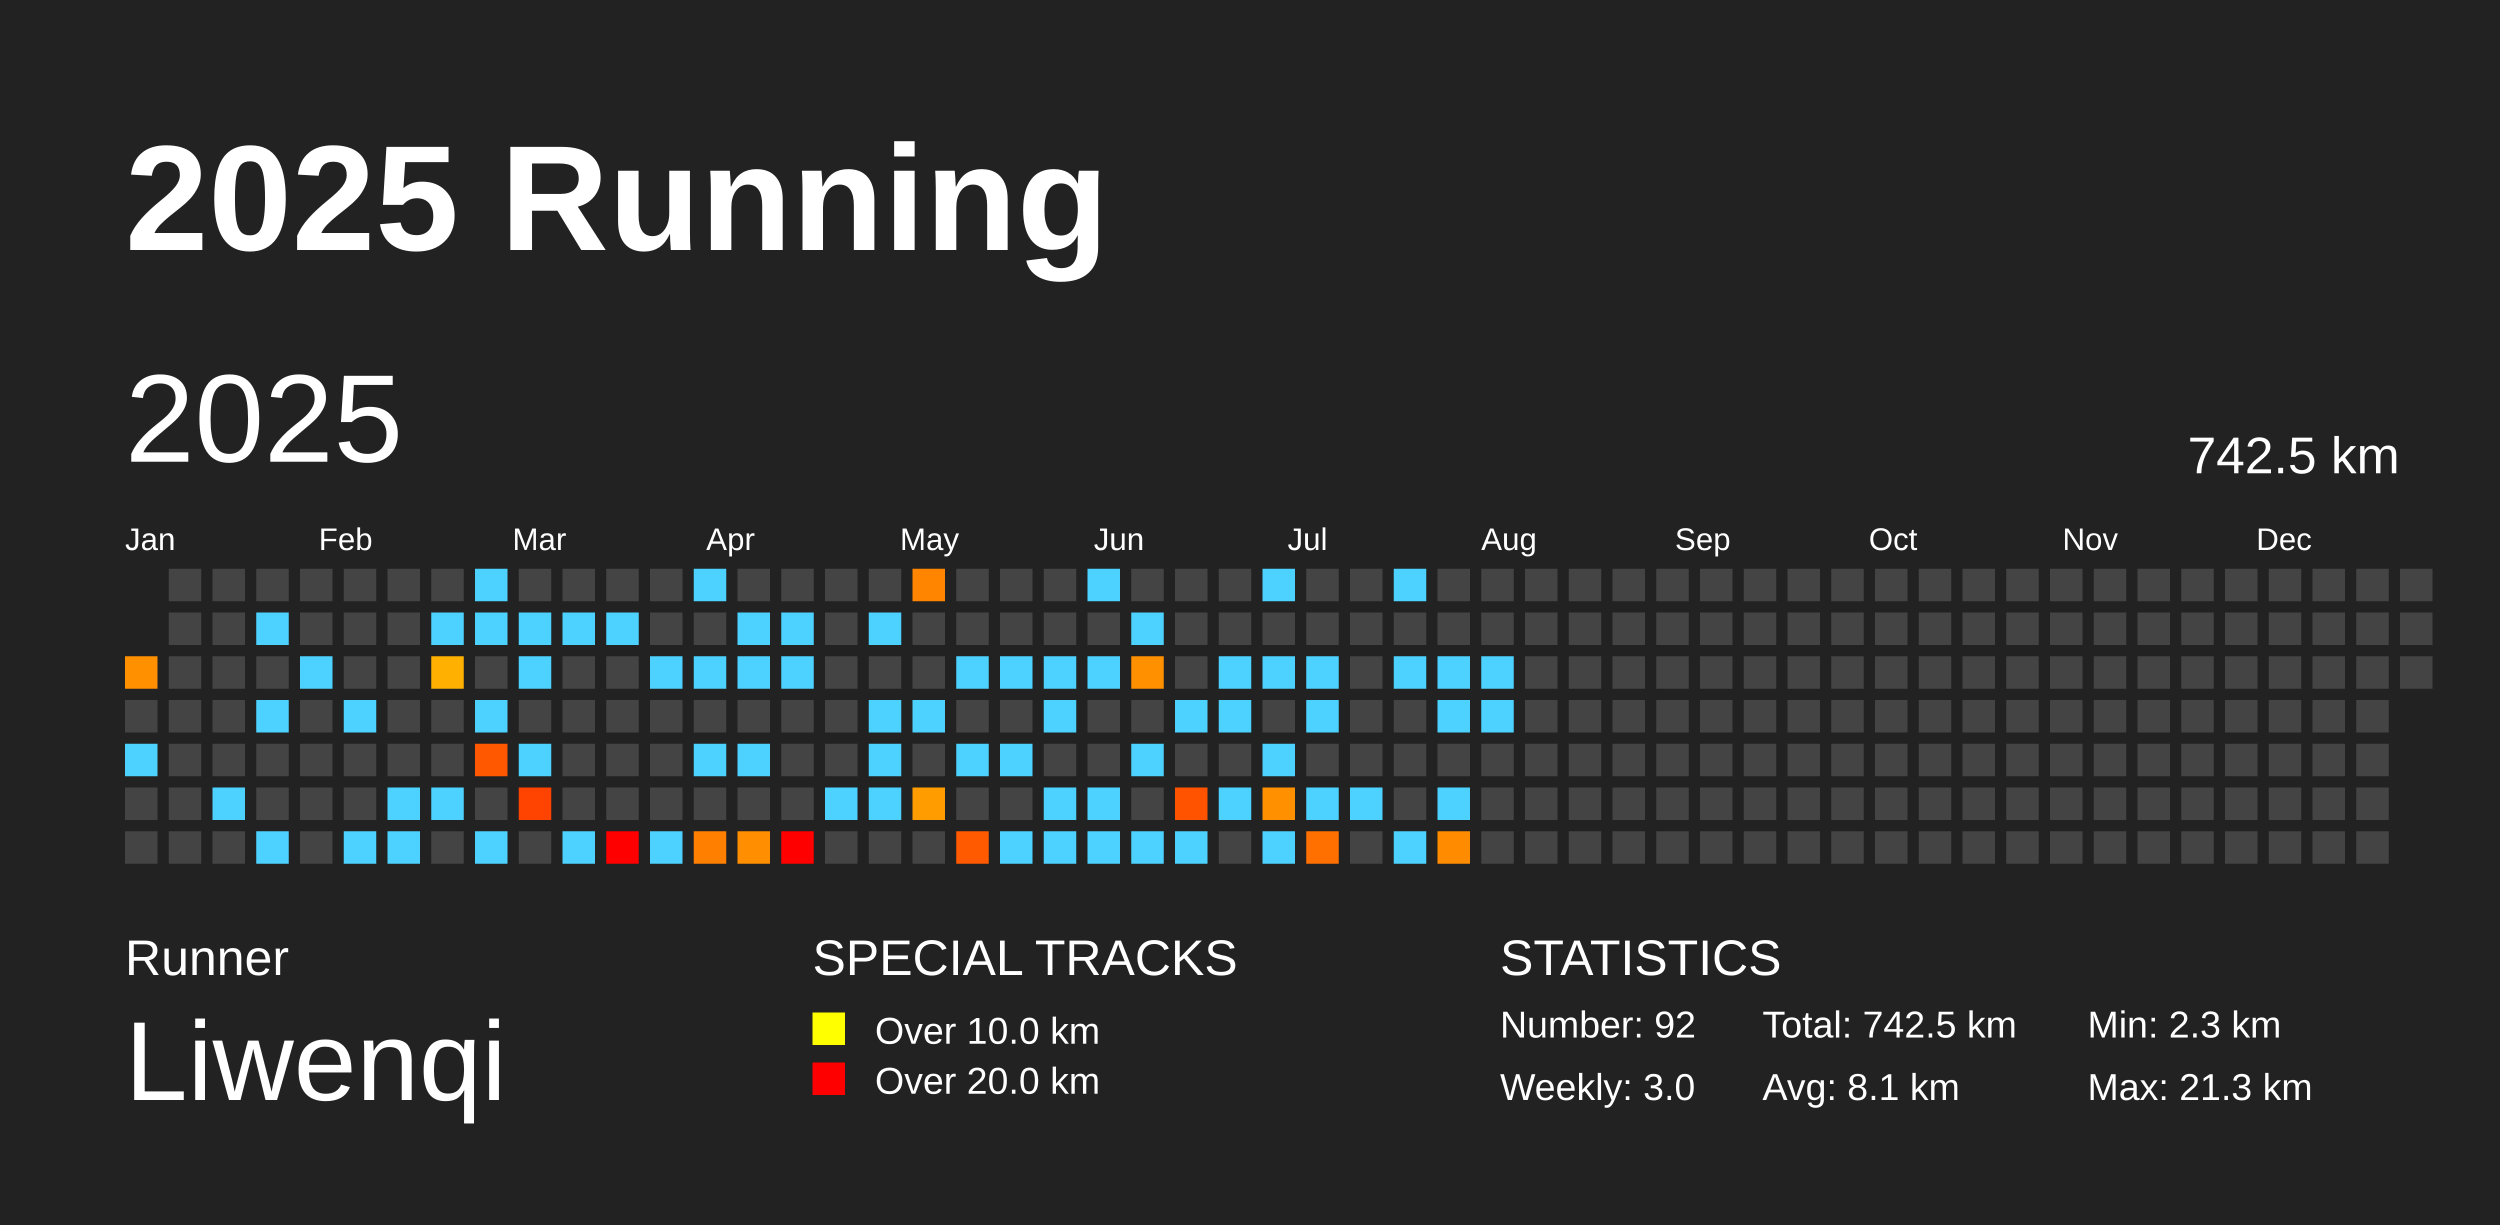
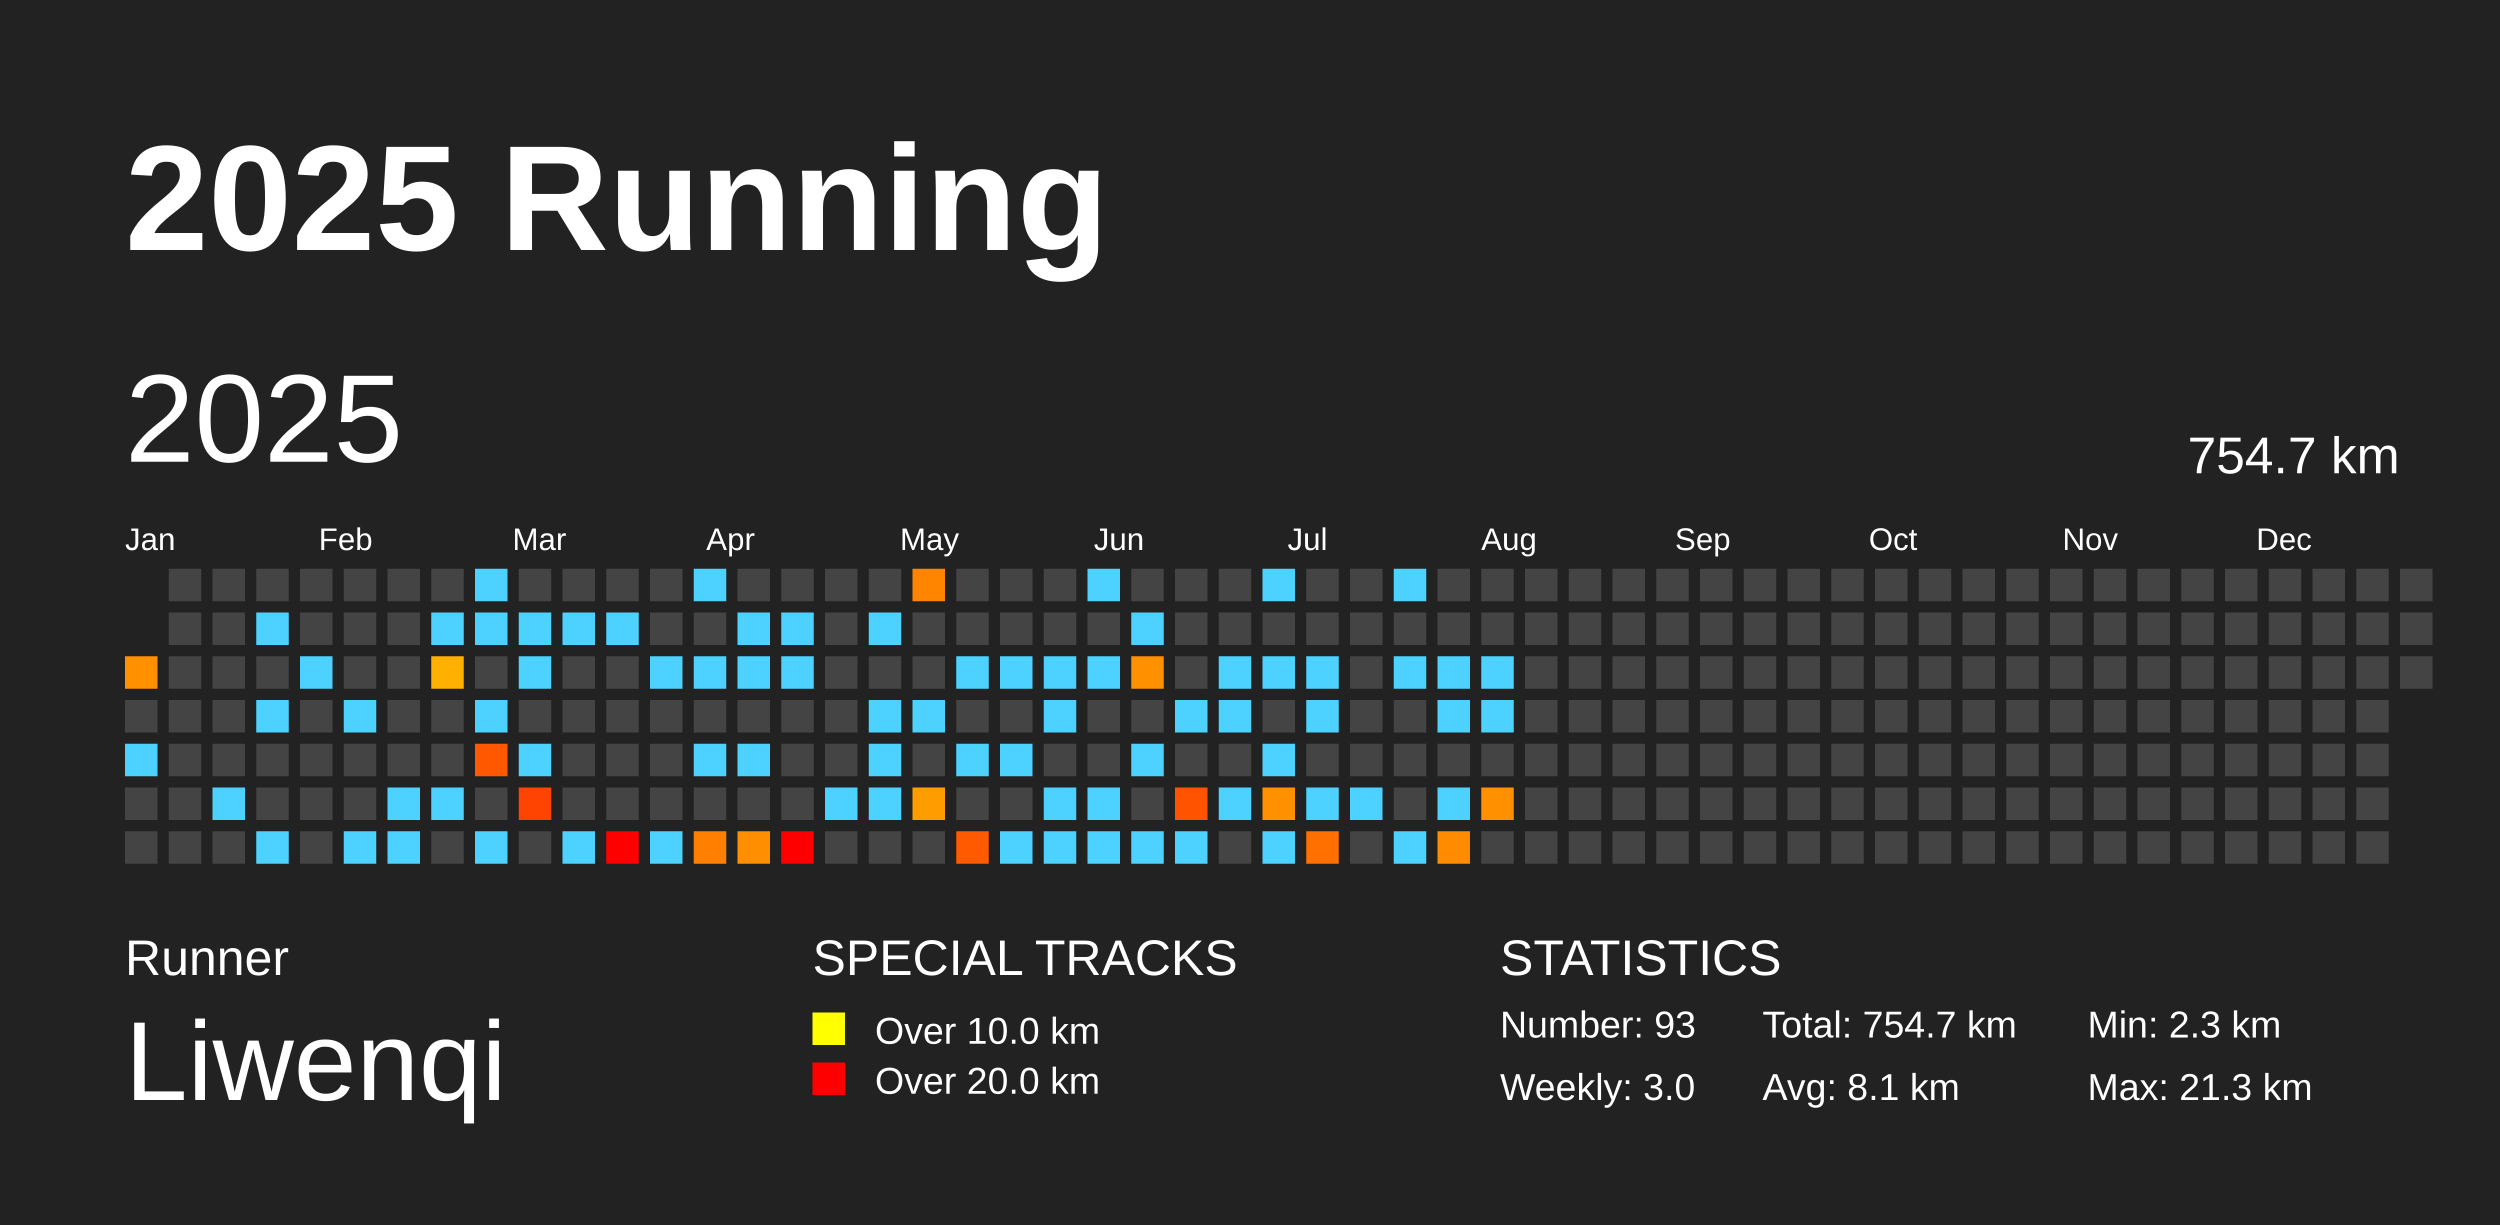
<svg xmlns="http://www.w3.org/2000/svg" baseProfile="full" height="98mm" version="1.1" viewBox="0,0,200,98" width="200mm">
  <defs />
  <rect fill="#222222" height="98" width="200" x="0" y="0" />
  <text fill="#FFFFFF" style="font-size:12px; font-family:Arial; font-weight:bold;" x="10" y="20">2025 Running</text>
  <text fill="#FFFFFF" style="font-size:4px; font-family:Arial" x="10" y="78">Runner</text>
  <text fill="#FFFFFF" style="font-size:9px; font-family:Arial" x="10" y="88">Liwenqi</text>
  <text fill="#FFFFFF" style="font-size:4px; font-family:Arial" x="65" y="78">SPECIAL TRACKS</text>
  <rect fill="yellow" height="2.6" width="2.6" x="65" y="81" />
  <text fill="#FFFFFF" style="font-size:3px; font-family:Arial" x="70" y="83.5">Over 10.0 km</text>
  <rect fill="red" height="2.6" width="2.6" x="65" y="85" />
  <text fill="#FFFFFF" style="font-size:3px; font-family:Arial" x="70" y="87.5">Over 20.0 km</text>
  <text fill="#FFFFFF" style="font-size:4px; font-family:Arial" x="120" y="78">STATISTICS</text>
-   <text fill="#FFFFFF" style="font-size:3px; font-family:Arial" x="120" y="83">Number: 92</text>
+   <text fill="#FFFFFF" style="font-size:3px; font-family:Arial" x="120" y="83">Number: 93</text>
  <text fill="#FFFFFF" style="font-size:3px; font-family:Arial" x="120" y="88">Weekly: 3.0</text>
-   <text fill="#FFFFFF" style="font-size:3px; font-family:Arial" x="141" y="83">Total: 742.5 km</text>
+   <text fill="#FFFFFF" style="font-size:3px; font-family:Arial" x="141" y="83">Total: 754.7 km</text>
  <text fill="#FFFFFF" style="font-size:3px; font-family:Arial" x="141" y="88">Avg: 8.1 km</text>
  <text fill="#FFFFFF" style="font-size:3px; font-family:Arial" x="167" y="83">Min: 2.3 km</text>
  <text fill="#FFFFFF" style="font-size:3px; font-family:Arial" x="167" y="88">Max: 21.3 km</text>
  <text dominant-baseline="hanging" fill="#FFFFFF" style="font-size:10.0px; font-family:Arial;" x="10" y="30">2025</text>
-   <text dominant-baseline="hanging" fill="#FFFFFF" style="font-size:4.125px; font-family:Arial;" x="175" y="35">742.5 km</text>
+   <text dominant-baseline="hanging" fill="#FFFFFF" style="font-size:4.125px; font-family:Arial;" x="175" y="35">754.7 km</text>
  <text fill="#FFFFFF" style="font-size:2.5px; font-family:Arial" x="10.0" y="44">Jan</text>
  <text fill="#FFFFFF" style="font-size:2.5px; font-family:Arial" x="25.5" y="44">Feb</text>
  <text fill="#FFFFFF" style="font-size:2.5px; font-family:Arial" x="41.0" y="44">Mar</text>
  <text fill="#FFFFFF" style="font-size:2.5px; font-family:Arial" x="56.5" y="44">Apr</text>
  <text fill="#FFFFFF" style="font-size:2.5px; font-family:Arial" x="72.0" y="44">May</text>
  <text fill="#FFFFFF" style="font-size:2.5px; font-family:Arial" x="87.5" y="44">Jun</text>
  <text fill="#FFFFFF" style="font-size:2.5px; font-family:Arial" x="103.0" y="44">Jul</text>
  <text fill="#FFFFFF" style="font-size:2.5px; font-family:Arial" x="118.5" y="44">Aug</text>
  <text fill="#FFFFFF" style="font-size:2.5px; font-family:Arial" x="134.0" y="44">Sep</text>
  <text fill="#FFFFFF" style="font-size:2.5px; font-family:Arial" x="149.5" y="44">Oct</text>
  <text fill="#FFFFFF" style="font-size:2.5px; font-family:Arial" x="165.0" y="44">Nov</text>
  <text fill="#FFFFFF" style="font-size:2.5px; font-family:Arial" x="180.5" y="44">Dec</text>
  <rect fill="#ff9000" height="2.6" width="2.6" x="10.0" y="52.5" />
  <rect fill="#444444" height="2.6" width="2.6" x="10.0" y="56.0" />
  <rect fill="#4dd2ff" height="2.6" width="2.6" x="10.0" y="59.5" />
  <rect fill="#444444" height="2.6" width="2.6" x="10.0" y="63.0" />
  <rect fill="#444444" height="2.6" width="2.6" x="10.0" y="66.5" />
  <rect fill="#444444" height="2.6" width="2.6" x="13.5" y="45.5" />
  <rect fill="#444444" height="2.6" width="2.6" x="13.5" y="49.0" />
  <rect fill="#444444" height="2.6" width="2.6" x="13.5" y="52.5" />
  <rect fill="#444444" height="2.6" width="2.6" x="13.5" y="56.0" />
  <rect fill="#444444" height="2.6" width="2.6" x="13.5" y="59.5" />
  <rect fill="#444444" height="2.6" width="2.6" x="13.5" y="63.0" />
  <rect fill="#444444" height="2.6" width="2.6" x="13.5" y="66.5" />
  <rect fill="#444444" height="2.6" width="2.6" x="17.0" y="45.5" />
  <rect fill="#444444" height="2.6" width="2.6" x="17.0" y="49.0" />
  <rect fill="#444444" height="2.6" width="2.6" x="17.0" y="52.5" />
  <rect fill="#444444" height="2.6" width="2.6" x="17.0" y="56.0" />
  <rect fill="#444444" height="2.6" width="2.6" x="17.0" y="59.5" />
  <rect fill="#4dd2ff" height="2.6" width="2.6" x="17.0" y="63.0" />
  <rect fill="#444444" height="2.6" width="2.6" x="17.0" y="66.5" />
  <rect fill="#444444" height="2.6" width="2.6" x="20.5" y="45.5" />
  <rect fill="#4dd2ff" height="2.6" width="2.6" x="20.5" y="49.0" />
  <rect fill="#444444" height="2.6" width="2.6" x="20.5" y="52.5" />
  <rect fill="#4dd2ff" height="2.6" width="2.6" x="20.5" y="56.0" />
  <rect fill="#444444" height="2.6" width="2.6" x="20.5" y="59.5" />
  <rect fill="#444444" height="2.6" width="2.6" x="20.5" y="63.0" />
  <rect fill="#4dd2ff" height="2.6" width="2.6" x="20.5" y="66.5" />
  <rect fill="#444444" height="2.6" width="2.6" x="24.0" y="45.5" />
  <rect fill="#444444" height="2.6" width="2.6" x="24.0" y="49.0" />
  <rect fill="#4dd2ff" height="2.6" width="2.6" x="24.0" y="52.5" />
  <rect fill="#444444" height="2.6" width="2.6" x="24.0" y="56.0" />
  <rect fill="#444444" height="2.6" width="2.6" x="24.0" y="59.5" />
  <rect fill="#444444" height="2.6" width="2.6" x="24.0" y="63.0" />
  <rect fill="#444444" height="2.6" width="2.6" x="24.0" y="66.5" />
  <rect fill="#444444" height="2.6" width="2.6" x="27.5" y="45.5" />
  <rect fill="#444444" height="2.6" width="2.6" x="27.5" y="49.0" />
  <rect fill="#444444" height="2.6" width="2.6" x="27.5" y="52.5" />
  <rect fill="#4dd2ff" height="2.6" width="2.6" x="27.5" y="56.0" />
  <rect fill="#444444" height="2.6" width="2.6" x="27.5" y="59.5" />
  <rect fill="#444444" height="2.6" width="2.6" x="27.5" y="63.0" />
  <rect fill="#4dd2ff" height="2.6" width="2.6" x="27.5" y="66.5" />
  <rect fill="#444444" height="2.6" width="2.6" x="31.0" y="45.5" />
  <rect fill="#444444" height="2.6" width="2.6" x="31.0" y="49.0" />
  <rect fill="#444444" height="2.6" width="2.6" x="31.0" y="52.5" />
  <rect fill="#444444" height="2.6" width="2.6" x="31.0" y="56.0" />
  <rect fill="#444444" height="2.6" width="2.6" x="31.0" y="59.5" />
  <rect fill="#4dd2ff" height="2.6" width="2.6" x="31.0" y="63.0" />
  <rect fill="#4dd2ff" height="2.6" width="2.6" x="31.0" y="66.5" />
  <rect fill="#444444" height="2.6" width="2.6" x="34.5" y="45.5" />
  <rect fill="#4dd2ff" height="2.6" width="2.6" x="34.5" y="49.0" />
  <rect fill="#ffb000" height="2.6" width="2.6" x="34.5" y="52.5" />
  <rect fill="#444444" height="2.6" width="2.6" x="34.5" y="56.0" />
  <rect fill="#444444" height="2.6" width="2.6" x="34.5" y="59.5" />
  <rect fill="#4dd2ff" height="2.6" width="2.6" x="34.5" y="63.0" />
  <rect fill="#444444" height="2.6" width="2.6" x="34.5" y="66.5" />
  <rect fill="#4dd2ff" height="2.6" width="2.6" x="38.0" y="45.5" />
  <rect fill="#4dd2ff" height="2.6" width="2.6" x="38.0" y="49.0" />
  <rect fill="#444444" height="2.6" width="2.6" x="38.0" y="52.5" />
  <rect fill="#4dd2ff" height="2.6" width="2.6" x="38.0" y="56.0" />
  <rect fill="#ff5800" height="2.6" width="2.6" x="38.0" y="59.5" />
  <rect fill="#444444" height="2.6" width="2.6" x="38.0" y="63.0" />
  <rect fill="#4dd2ff" height="2.6" width="2.6" x="38.0" y="66.5" />
  <rect fill="#444444" height="2.6" width="2.6" x="41.5" y="45.5" />
  <rect fill="#4dd2ff" height="2.6" width="2.6" x="41.5" y="49.0" />
  <rect fill="#4dd2ff" height="2.6" width="2.6" x="41.5" y="52.5" />
  <rect fill="#444444" height="2.6" width="2.6" x="41.5" y="56.0" />
  <rect fill="#4dd2ff" height="2.6" width="2.6" x="41.5" y="59.5" />
  <rect fill="#ff4300" height="2.6" width="2.6" x="41.5" y="63.0" />
  <rect fill="#444444" height="2.6" width="2.6" x="41.5" y="66.5" />
  <rect fill="#444444" height="2.6" width="2.6" x="45.0" y="45.5" />
  <rect fill="#4dd2ff" height="2.6" width="2.6" x="45.0" y="49.0" />
  <rect fill="#444444" height="2.6" width="2.6" x="45.0" y="52.5" />
  <rect fill="#444444" height="2.6" width="2.6" x="45.0" y="56.0" />
  <rect fill="#444444" height="2.6" width="2.6" x="45.0" y="59.5" />
  <rect fill="#444444" height="2.6" width="2.6" x="45.0" y="63.0" />
  <rect fill="#4dd2ff" height="2.6" width="2.6" x="45.0" y="66.5" />
  <rect fill="#444444" height="2.6" width="2.6" x="48.5" y="45.5" />
  <rect fill="#4dd2ff" height="2.6" width="2.6" x="48.5" y="49.0" />
  <rect fill="#444444" height="2.6" width="2.6" x="48.5" y="52.5" />
  <rect fill="#444444" height="2.6" width="2.6" x="48.5" y="56.0" />
  <rect fill="#444444" height="2.6" width="2.6" x="48.5" y="59.5" />
  <rect fill="#444444" height="2.6" width="2.6" x="48.5" y="63.0" />
  <rect fill="red" height="2.6" width="2.6" x="48.5" y="66.5" />
  <rect fill="#444444" height="2.6" width="2.6" x="52.0" y="45.5" />
  <rect fill="#444444" height="2.6" width="2.6" x="52.0" y="49.0" />
  <rect fill="#4dd2ff" height="2.6" width="2.6" x="52.0" y="52.5" />
  <rect fill="#444444" height="2.6" width="2.6" x="52.0" y="56.0" />
  <rect fill="#444444" height="2.6" width="2.6" x="52.0" y="59.5" />
  <rect fill="#444444" height="2.6" width="2.6" x="52.0" y="63.0" />
  <rect fill="#4dd2ff" height="2.6" width="2.6" x="52.0" y="66.5" />
  <rect fill="#4dd2ff" height="2.6" width="2.6" x="55.5" y="45.5" />
  <rect fill="#444444" height="2.6" width="2.6" x="55.5" y="49.0" />
  <rect fill="#4dd2ff" height="2.6" width="2.6" x="55.5" y="52.5" />
  <rect fill="#444444" height="2.6" width="2.6" x="55.5" y="56.0" />
  <rect fill="#4dd2ff" height="2.6" width="2.6" x="55.5" y="59.5" />
  <rect fill="#444444" height="2.6" width="2.6" x="55.5" y="63.0" />
  <rect fill="#ff7f00" height="2.6" width="2.6" x="55.5" y="66.5" />
  <rect fill="#444444" height="2.6" width="2.6" x="59.0" y="45.5" />
  <rect fill="#4dd2ff" height="2.6" width="2.6" x="59.0" y="49.0" />
  <rect fill="#4dd2ff" height="2.6" width="2.6" x="59.0" y="52.5" />
  <rect fill="#444444" height="2.6" width="2.6" x="59.0" y="56.0" />
  <rect fill="#4dd2ff" height="2.6" width="2.6" x="59.0" y="59.5" />
  <rect fill="#444444" height="2.6" width="2.6" x="59.0" y="63.0" />
  <rect fill="#ff8e00" height="2.6" width="2.6" x="59.0" y="66.5" />
  <rect fill="#444444" height="2.6" width="2.6" x="62.5" y="45.5" />
  <rect fill="#4dd2ff" height="2.6" width="2.6" x="62.5" y="49.0" />
  <rect fill="#4dd2ff" height="2.6" width="2.6" x="62.5" y="52.5" />
  <rect fill="#444444" height="2.6" width="2.6" x="62.5" y="56.0" />
  <rect fill="#444444" height="2.6" width="2.6" x="62.5" y="59.5" />
  <rect fill="#444444" height="2.6" width="2.6" x="62.5" y="63.0" />
  <rect fill="red" height="2.6" width="2.6" x="62.5" y="66.5" />
  <rect fill="#444444" height="2.6" width="2.6" x="66.0" y="45.5" />
  <rect fill="#444444" height="2.6" width="2.6" x="66.0" y="49.0" />
  <rect fill="#444444" height="2.6" width="2.6" x="66.0" y="52.5" />
  <rect fill="#444444" height="2.6" width="2.6" x="66.0" y="56.0" />
  <rect fill="#444444" height="2.6" width="2.6" x="66.0" y="59.5" />
  <rect fill="#4dd2ff" height="2.6" width="2.6" x="66.0" y="63.0" />
  <rect fill="#444444" height="2.6" width="2.6" x="66.0" y="66.5" />
  <rect fill="#444444" height="2.6" width="2.6" x="69.5" y="45.5" />
  <rect fill="#4dd2ff" height="2.6" width="2.6" x="69.5" y="49.0" />
  <rect fill="#444444" height="2.6" width="2.6" x="69.5" y="52.5" />
  <rect fill="#4dd2ff" height="2.6" width="2.6" x="69.5" y="56.0" />
  <rect fill="#4dd2ff" height="2.6" width="2.6" x="69.5" y="59.5" />
  <rect fill="#4dd2ff" height="2.6" width="2.6" x="69.5" y="63.0" />
  <rect fill="#444444" height="2.6" width="2.6" x="69.5" y="66.5" />
  <rect fill="#ff8400" height="2.6" width="2.6" x="73.0" y="45.5" />
  <rect fill="#444444" height="2.6" width="2.6" x="73.0" y="49.0" />
  <rect fill="#444444" height="2.6" width="2.6" x="73.0" y="52.5" />
  <rect fill="#4dd2ff" height="2.6" width="2.6" x="73.0" y="56.0" />
  <rect fill="#444444" height="2.6" width="2.6" x="73.0" y="59.5" />
  <rect fill="#ff9d00" height="2.6" width="2.6" x="73.0" y="63.0" />
  <rect fill="#444444" height="2.6" width="2.6" x="73.0" y="66.5" />
  <rect fill="#444444" height="2.6" width="2.6" x="76.5" y="45.5" />
  <rect fill="#444444" height="2.6" width="2.6" x="76.5" y="49.0" />
  <rect fill="#4dd2ff" height="2.6" width="2.6" x="76.5" y="52.5" />
  <rect fill="#444444" height="2.6" width="2.6" x="76.5" y="56.0" />
  <rect fill="#4dd2ff" height="2.6" width="2.6" x="76.5" y="59.5" />
  <rect fill="#444444" height="2.6" width="2.6" x="76.5" y="63.0" />
  <rect fill="#ff5a00" height="2.6" width="2.6" x="76.5" y="66.5" />
  <rect fill="#444444" height="2.6" width="2.6" x="80.0" y="45.5" />
  <rect fill="#444444" height="2.6" width="2.6" x="80.0" y="49.0" />
  <rect fill="#4dd2ff" height="2.6" width="2.6" x="80.0" y="52.5" />
  <rect fill="#444444" height="2.6" width="2.6" x="80.0" y="56.0" />
  <rect fill="#4dd2ff" height="2.6" width="2.6" x="80.0" y="59.5" />
  <rect fill="#444444" height="2.6" width="2.6" x="80.0" y="63.0" />
  <rect fill="#4dd2ff" height="2.6" width="2.6" x="80.0" y="66.5" />
  <rect fill="#444444" height="2.6" width="2.6" x="83.5" y="45.5" />
  <rect fill="#444444" height="2.6" width="2.6" x="83.5" y="49.0" />
  <rect fill="#4dd2ff" height="2.6" width="2.6" x="83.5" y="52.5" />
  <rect fill="#4dd2ff" height="2.6" width="2.6" x="83.5" y="56.0" />
  <rect fill="#444444" height="2.6" width="2.6" x="83.5" y="59.5" />
  <rect fill="#4dd2ff" height="2.6" width="2.6" x="83.5" y="63.0" />
  <rect fill="#4dd2ff" height="2.6" width="2.6" x="83.5" y="66.5" />
  <rect fill="#4dd2ff" height="2.6" width="2.6" x="87.0" y="45.5" />
  <rect fill="#444444" height="2.6" width="2.6" x="87.0" y="49.0" />
  <rect fill="#4dd2ff" height="2.6" width="2.6" x="87.0" y="52.5" />
  <rect fill="#444444" height="2.6" width="2.6" x="87.0" y="56.0" />
  <rect fill="#444444" height="2.6" width="2.6" x="87.0" y="59.5" />
  <rect fill="#4dd2ff" height="2.6" width="2.6" x="87.0" y="63.0" />
  <rect fill="#4dd2ff" height="2.6" width="2.6" x="87.0" y="66.5" />
  <rect fill="#444444" height="2.6" width="2.6" x="90.5" y="45.5" />
  <rect fill="#4dd2ff" height="2.6" width="2.6" x="90.5" y="49.0" />
  <rect fill="#ff9000" height="2.6" width="2.6" x="90.5" y="52.5" />
  <rect fill="#444444" height="2.6" width="2.6" x="90.5" y="56.0" />
  <rect fill="#4dd2ff" height="2.6" width="2.6" x="90.5" y="59.5" />
  <rect fill="#444444" height="2.6" width="2.6" x="90.5" y="63.0" />
  <rect fill="#4dd2ff" height="2.6" width="2.6" x="90.5" y="66.5" />
  <rect fill="#444444" height="2.6" width="2.6" x="94.0" y="45.5" />
  <rect fill="#444444" height="2.6" width="2.6" x="94.0" y="49.0" />
  <rect fill="#444444" height="2.6" width="2.6" x="94.0" y="52.5" />
  <rect fill="#4dd2ff" height="2.6" width="2.6" x="94.0" y="56.0" />
  <rect fill="#444444" height="2.6" width="2.6" x="94.0" y="59.5" />
  <rect fill="#ff5300" height="2.6" width="2.6" x="94.0" y="63.0" />
  <rect fill="#4dd2ff" height="2.6" width="2.6" x="94.0" y="66.5" />
  <rect fill="#444444" height="2.6" width="2.6" x="97.5" y="45.5" />
  <rect fill="#444444" height="2.6" width="2.6" x="97.5" y="49.0" />
  <rect fill="#4dd2ff" height="2.6" width="2.6" x="97.5" y="52.5" />
  <rect fill="#4dd2ff" height="2.6" width="2.6" x="97.5" y="56.0" />
  <rect fill="#444444" height="2.6" width="2.6" x="97.5" y="59.5" />
  <rect fill="#4dd2ff" height="2.6" width="2.6" x="97.5" y="63.0" />
  <rect fill="#444444" height="2.6" width="2.6" x="97.5" y="66.5" />
  <rect fill="#4dd2ff" height="2.6" width="2.6" x="101.0" y="45.5" />
  <rect fill="#444444" height="2.6" width="2.6" x="101.0" y="49.0" />
  <rect fill="#4dd2ff" height="2.6" width="2.6" x="101.0" y="52.5" />
  <rect fill="#444444" height="2.6" width="2.6" x="101.0" y="56.0" />
  <rect fill="#4dd2ff" height="2.6" width="2.6" x="101.0" y="59.5" />
  <rect fill="#ff9000" height="2.6" width="2.6" x="101.0" y="63.0" />
  <rect fill="#4dd2ff" height="2.6" width="2.6" x="101.0" y="66.5" />
  <rect fill="#444444" height="2.6" width="2.6" x="104.5" y="45.5" />
  <rect fill="#444444" height="2.6" width="2.6" x="104.5" y="49.0" />
  <rect fill="#4dd2ff" height="2.6" width="2.6" x="104.5" y="52.5" />
  <rect fill="#4dd2ff" height="2.6" width="2.6" x="104.5" y="56.0" />
  <rect fill="#444444" height="2.6" width="2.6" x="104.5" y="59.5" />
  <rect fill="#4dd2ff" height="2.6" width="2.6" x="104.5" y="63.0" />
  <rect fill="#ff7000" height="2.6" width="2.6" x="104.5" y="66.5" />
  <rect fill="#444444" height="2.6" width="2.6" x="108.0" y="45.5" />
  <rect fill="#444444" height="2.6" width="2.6" x="108.0" y="49.0" />
  <rect fill="#444444" height="2.6" width="2.6" x="108.0" y="52.5" />
  <rect fill="#444444" height="2.6" width="2.6" x="108.0" y="56.0" />
  <rect fill="#444444" height="2.6" width="2.6" x="108.0" y="59.5" />
  <rect fill="#4dd2ff" height="2.6" width="2.6" x="108.0" y="63.0" />
  <rect fill="#444444" height="2.6" width="2.6" x="108.0" y="66.5" />
  <rect fill="#4dd2ff" height="2.6" width="2.6" x="111.5" y="45.5" />
  <rect fill="#444444" height="2.6" width="2.6" x="111.5" y="49.0" />
  <rect fill="#4dd2ff" height="2.6" width="2.6" x="111.5" y="52.5" />
  <rect fill="#444444" height="2.6" width="2.6" x="111.5" y="56.0" />
  <rect fill="#444444" height="2.6" width="2.6" x="111.5" y="59.5" />
  <rect fill="#444444" height="2.6" width="2.6" x="111.5" y="63.0" />
  <rect fill="#4dd2ff" height="2.6" width="2.6" x="111.5" y="66.5" />
  <rect fill="#444444" height="2.6" width="2.6" x="115.0" y="45.5" />
  <rect fill="#444444" height="2.6" width="2.6" x="115.0" y="49.0" />
  <rect fill="#4dd2ff" height="2.6" width="2.6" x="115.0" y="52.5" />
  <rect fill="#4dd2ff" height="2.6" width="2.6" x="115.0" y="56.0" />
  <rect fill="#444444" height="2.6" width="2.6" x="115.0" y="59.5" />
  <rect fill="#4dd2ff" height="2.6" width="2.6" x="115.0" y="63.0" />
  <rect fill="#ff8c00" height="2.6" width="2.6" x="115.0" y="66.5" />
  <rect fill="#444444" height="2.6" width="2.6" x="118.5" y="45.5" />
  <rect fill="#444444" height="2.6" width="2.6" x="118.5" y="49.0" />
  <rect fill="#4dd2ff" height="2.6" width="2.6" x="118.5" y="52.5" />
  <rect fill="#4dd2ff" height="2.6" width="2.6" x="118.5" y="56.0" />
  <rect fill="#444444" height="2.6" width="2.6" x="118.5" y="59.5" />
-   <rect fill="#444444" height="2.6" width="2.6" x="118.5" y="63.0" />
+   <rect fill="#ff9000" height="2.6" width="2.6" x="118.5" y="63.0" />
  <rect fill="#444444" height="2.6" width="2.6" x="118.5" y="66.5" />
  <rect fill="#444444" height="2.6" width="2.6" x="122.0" y="45.5" />
  <rect fill="#444444" height="2.6" width="2.6" x="122.0" y="49.0" />
  <rect fill="#444444" height="2.6" width="2.6" x="122.0" y="52.5" />
  <rect fill="#444444" height="2.6" width="2.6" x="122.0" y="56.0" />
  <rect fill="#444444" height="2.6" width="2.6" x="122.0" y="59.5" />
  <rect fill="#444444" height="2.6" width="2.6" x="122.0" y="63.0" />
  <rect fill="#444444" height="2.6" width="2.6" x="122.0" y="66.5" />
  <rect fill="#444444" height="2.6" width="2.6" x="125.5" y="45.5" />
  <rect fill="#444444" height="2.6" width="2.6" x="125.5" y="49.0" />
  <rect fill="#444444" height="2.6" width="2.6" x="125.5" y="52.5" />
  <rect fill="#444444" height="2.6" width="2.6" x="125.5" y="56.0" />
  <rect fill="#444444" height="2.6" width="2.6" x="125.5" y="59.5" />
  <rect fill="#444444" height="2.6" width="2.6" x="125.5" y="63.0" />
  <rect fill="#444444" height="2.6" width="2.6" x="125.5" y="66.5" />
  <rect fill="#444444" height="2.6" width="2.6" x="129.0" y="45.5" />
  <rect fill="#444444" height="2.6" width="2.6" x="129.0" y="49.0" />
  <rect fill="#444444" height="2.6" width="2.6" x="129.0" y="52.5" />
  <rect fill="#444444" height="2.6" width="2.6" x="129.0" y="56.0" />
  <rect fill="#444444" height="2.6" width="2.6" x="129.0" y="59.5" />
  <rect fill="#444444" height="2.6" width="2.6" x="129.0" y="63.0" />
  <rect fill="#444444" height="2.6" width="2.6" x="129.0" y="66.5" />
  <rect fill="#444444" height="2.6" width="2.6" x="132.5" y="45.5" />
  <rect fill="#444444" height="2.6" width="2.6" x="132.5" y="49.0" />
  <rect fill="#444444" height="2.6" width="2.6" x="132.5" y="52.5" />
  <rect fill="#444444" height="2.6" width="2.6" x="132.5" y="56.0" />
  <rect fill="#444444" height="2.6" width="2.6" x="132.5" y="59.5" />
  <rect fill="#444444" height="2.6" width="2.6" x="132.5" y="63.0" />
  <rect fill="#444444" height="2.6" width="2.6" x="132.5" y="66.5" />
  <rect fill="#444444" height="2.6" width="2.6" x="136.0" y="45.5" />
  <rect fill="#444444" height="2.6" width="2.6" x="136.0" y="49.0" />
  <rect fill="#444444" height="2.6" width="2.6" x="136.0" y="52.5" />
  <rect fill="#444444" height="2.6" width="2.6" x="136.0" y="56.0" />
  <rect fill="#444444" height="2.6" width="2.6" x="136.0" y="59.5" />
  <rect fill="#444444" height="2.6" width="2.6" x="136.0" y="63.0" />
  <rect fill="#444444" height="2.6" width="2.6" x="136.0" y="66.5" />
  <rect fill="#444444" height="2.6" width="2.6" x="139.5" y="45.5" />
  <rect fill="#444444" height="2.6" width="2.6" x="139.5" y="49.0" />
  <rect fill="#444444" height="2.6" width="2.6" x="139.5" y="52.5" />
  <rect fill="#444444" height="2.6" width="2.6" x="139.5" y="56.0" />
  <rect fill="#444444" height="2.6" width="2.6" x="139.5" y="59.5" />
  <rect fill="#444444" height="2.6" width="2.6" x="139.5" y="63.0" />
  <rect fill="#444444" height="2.6" width="2.6" x="139.5" y="66.5" />
  <rect fill="#444444" height="2.6" width="2.6" x="143.0" y="45.5" />
  <rect fill="#444444" height="2.6" width="2.6" x="143.0" y="49.0" />
  <rect fill="#444444" height="2.6" width="2.6" x="143.0" y="52.5" />
  <rect fill="#444444" height="2.6" width="2.6" x="143.0" y="56.0" />
  <rect fill="#444444" height="2.6" width="2.6" x="143.0" y="59.5" />
  <rect fill="#444444" height="2.6" width="2.6" x="143.0" y="63.0" />
  <rect fill="#444444" height="2.6" width="2.6" x="143.0" y="66.5" />
  <rect fill="#444444" height="2.6" width="2.6" x="146.5" y="45.5" />
  <rect fill="#444444" height="2.6" width="2.6" x="146.5" y="49.0" />
  <rect fill="#444444" height="2.6" width="2.6" x="146.5" y="52.5" />
  <rect fill="#444444" height="2.6" width="2.6" x="146.5" y="56.0" />
  <rect fill="#444444" height="2.6" width="2.6" x="146.5" y="59.5" />
  <rect fill="#444444" height="2.6" width="2.6" x="146.5" y="63.0" />
  <rect fill="#444444" height="2.6" width="2.6" x="146.5" y="66.5" />
  <rect fill="#444444" height="2.6" width="2.6" x="150.0" y="45.5" />
  <rect fill="#444444" height="2.6" width="2.6" x="150.0" y="49.0" />
  <rect fill="#444444" height="2.6" width="2.6" x="150.0" y="52.5" />
  <rect fill="#444444" height="2.6" width="2.6" x="150.0" y="56.0" />
  <rect fill="#444444" height="2.6" width="2.6" x="150.0" y="59.5" />
  <rect fill="#444444" height="2.6" width="2.6" x="150.0" y="63.0" />
  <rect fill="#444444" height="2.6" width="2.6" x="150.0" y="66.5" />
  <rect fill="#444444" height="2.6" width="2.6" x="153.5" y="45.5" />
  <rect fill="#444444" height="2.6" width="2.6" x="153.5" y="49.0" />
  <rect fill="#444444" height="2.6" width="2.6" x="153.5" y="52.5" />
  <rect fill="#444444" height="2.6" width="2.6" x="153.5" y="56.0" />
  <rect fill="#444444" height="2.6" width="2.6" x="153.5" y="59.5" />
  <rect fill="#444444" height="2.6" width="2.6" x="153.5" y="63.0" />
  <rect fill="#444444" height="2.6" width="2.6" x="153.5" y="66.5" />
  <rect fill="#444444" height="2.6" width="2.6" x="157.0" y="45.5" />
  <rect fill="#444444" height="2.6" width="2.6" x="157.0" y="49.0" />
  <rect fill="#444444" height="2.6" width="2.6" x="157.0" y="52.5" />
  <rect fill="#444444" height="2.6" width="2.6" x="157.0" y="56.0" />
  <rect fill="#444444" height="2.6" width="2.6" x="157.0" y="59.5" />
  <rect fill="#444444" height="2.6" width="2.6" x="157.0" y="63.0" />
  <rect fill="#444444" height="2.6" width="2.6" x="157.0" y="66.5" />
  <rect fill="#444444" height="2.6" width="2.6" x="160.5" y="45.5" />
  <rect fill="#444444" height="2.6" width="2.6" x="160.5" y="49.0" />
  <rect fill="#444444" height="2.6" width="2.6" x="160.5" y="52.5" />
  <rect fill="#444444" height="2.6" width="2.6" x="160.5" y="56.0" />
  <rect fill="#444444" height="2.6" width="2.6" x="160.5" y="59.5" />
  <rect fill="#444444" height="2.6" width="2.6" x="160.5" y="63.0" />
  <rect fill="#444444" height="2.6" width="2.6" x="160.5" y="66.5" />
  <rect fill="#444444" height="2.6" width="2.6" x="164.0" y="45.5" />
  <rect fill="#444444" height="2.6" width="2.6" x="164.0" y="49.0" />
  <rect fill="#444444" height="2.6" width="2.6" x="164.0" y="52.5" />
  <rect fill="#444444" height="2.6" width="2.6" x="164.0" y="56.0" />
  <rect fill="#444444" height="2.6" width="2.6" x="164.0" y="59.5" />
  <rect fill="#444444" height="2.6" width="2.6" x="164.0" y="63.0" />
  <rect fill="#444444" height="2.6" width="2.6" x="164.0" y="66.5" />
  <rect fill="#444444" height="2.6" width="2.6" x="167.5" y="45.5" />
  <rect fill="#444444" height="2.6" width="2.6" x="167.5" y="49.0" />
  <rect fill="#444444" height="2.6" width="2.6" x="167.5" y="52.5" />
  <rect fill="#444444" height="2.6" width="2.6" x="167.5" y="56.0" />
  <rect fill="#444444" height="2.6" width="2.6" x="167.5" y="59.5" />
  <rect fill="#444444" height="2.6" width="2.6" x="167.5" y="63.0" />
  <rect fill="#444444" height="2.6" width="2.6" x="167.5" y="66.5" />
  <rect fill="#444444" height="2.6" width="2.6" x="171.0" y="45.5" />
  <rect fill="#444444" height="2.6" width="2.6" x="171.0" y="49.0" />
  <rect fill="#444444" height="2.6" width="2.6" x="171.0" y="52.5" />
  <rect fill="#444444" height="2.6" width="2.6" x="171.0" y="56.0" />
  <rect fill="#444444" height="2.6" width="2.6" x="171.0" y="59.5" />
  <rect fill="#444444" height="2.6" width="2.6" x="171.0" y="63.0" />
  <rect fill="#444444" height="2.6" width="2.6" x="171.0" y="66.5" />
  <rect fill="#444444" height="2.6" width="2.6" x="174.5" y="45.5" />
  <rect fill="#444444" height="2.6" width="2.6" x="174.5" y="49.0" />
  <rect fill="#444444" height="2.6" width="2.6" x="174.5" y="52.5" />
  <rect fill="#444444" height="2.6" width="2.6" x="174.5" y="56.0" />
  <rect fill="#444444" height="2.6" width="2.6" x="174.5" y="59.5" />
  <rect fill="#444444" height="2.6" width="2.6" x="174.5" y="63.0" />
  <rect fill="#444444" height="2.6" width="2.6" x="174.5" y="66.5" />
  <rect fill="#444444" height="2.6" width="2.6" x="178.0" y="45.5" />
  <rect fill="#444444" height="2.6" width="2.6" x="178.0" y="49.0" />
  <rect fill="#444444" height="2.6" width="2.6" x="178.0" y="52.5" />
  <rect fill="#444444" height="2.6" width="2.6" x="178.0" y="56.0" />
  <rect fill="#444444" height="2.6" width="2.6" x="178.0" y="59.5" />
  <rect fill="#444444" height="2.6" width="2.6" x="178.0" y="63.0" />
  <rect fill="#444444" height="2.6" width="2.6" x="178.0" y="66.5" />
  <rect fill="#444444" height="2.6" width="2.6" x="181.5" y="45.5" />
  <rect fill="#444444" height="2.6" width="2.6" x="181.5" y="49.0" />
  <rect fill="#444444" height="2.6" width="2.6" x="181.5" y="52.5" />
  <rect fill="#444444" height="2.6" width="2.6" x="181.5" y="56.0" />
  <rect fill="#444444" height="2.6" width="2.6" x="181.5" y="59.5" />
  <rect fill="#444444" height="2.6" width="2.6" x="181.5" y="63.0" />
  <rect fill="#444444" height="2.6" width="2.6" x="181.5" y="66.5" />
  <rect fill="#444444" height="2.6" width="2.6" x="185.0" y="45.5" />
  <rect fill="#444444" height="2.6" width="2.6" x="185.0" y="49.0" />
  <rect fill="#444444" height="2.6" width="2.6" x="185.0" y="52.5" />
  <rect fill="#444444" height="2.6" width="2.6" x="185.0" y="56.0" />
  <rect fill="#444444" height="2.6" width="2.6" x="185.0" y="59.5" />
  <rect fill="#444444" height="2.6" width="2.6" x="185.0" y="63.0" />
  <rect fill="#444444" height="2.6" width="2.6" x="185.0" y="66.5" />
  <rect fill="#444444" height="2.6" width="2.6" x="188.5" y="45.5" />
  <rect fill="#444444" height="2.6" width="2.6" x="188.5" y="49.0" />
  <rect fill="#444444" height="2.6" width="2.6" x="188.5" y="52.5" />
  <rect fill="#444444" height="2.6" width="2.6" x="188.5" y="56.0" />
  <rect fill="#444444" height="2.6" width="2.6" x="188.5" y="59.5" />
  <rect fill="#444444" height="2.6" width="2.6" x="188.5" y="63.0" />
  <rect fill="#444444" height="2.6" width="2.6" x="188.5" y="66.5" />
  <rect fill="#444444" height="2.6" width="2.6" x="192.0" y="45.5" />
  <rect fill="#444444" height="2.6" width="2.6" x="192.0" y="49.0" />
  <rect fill="#444444" height="2.6" width="2.6" x="192.0" y="52.5" />
</svg>
